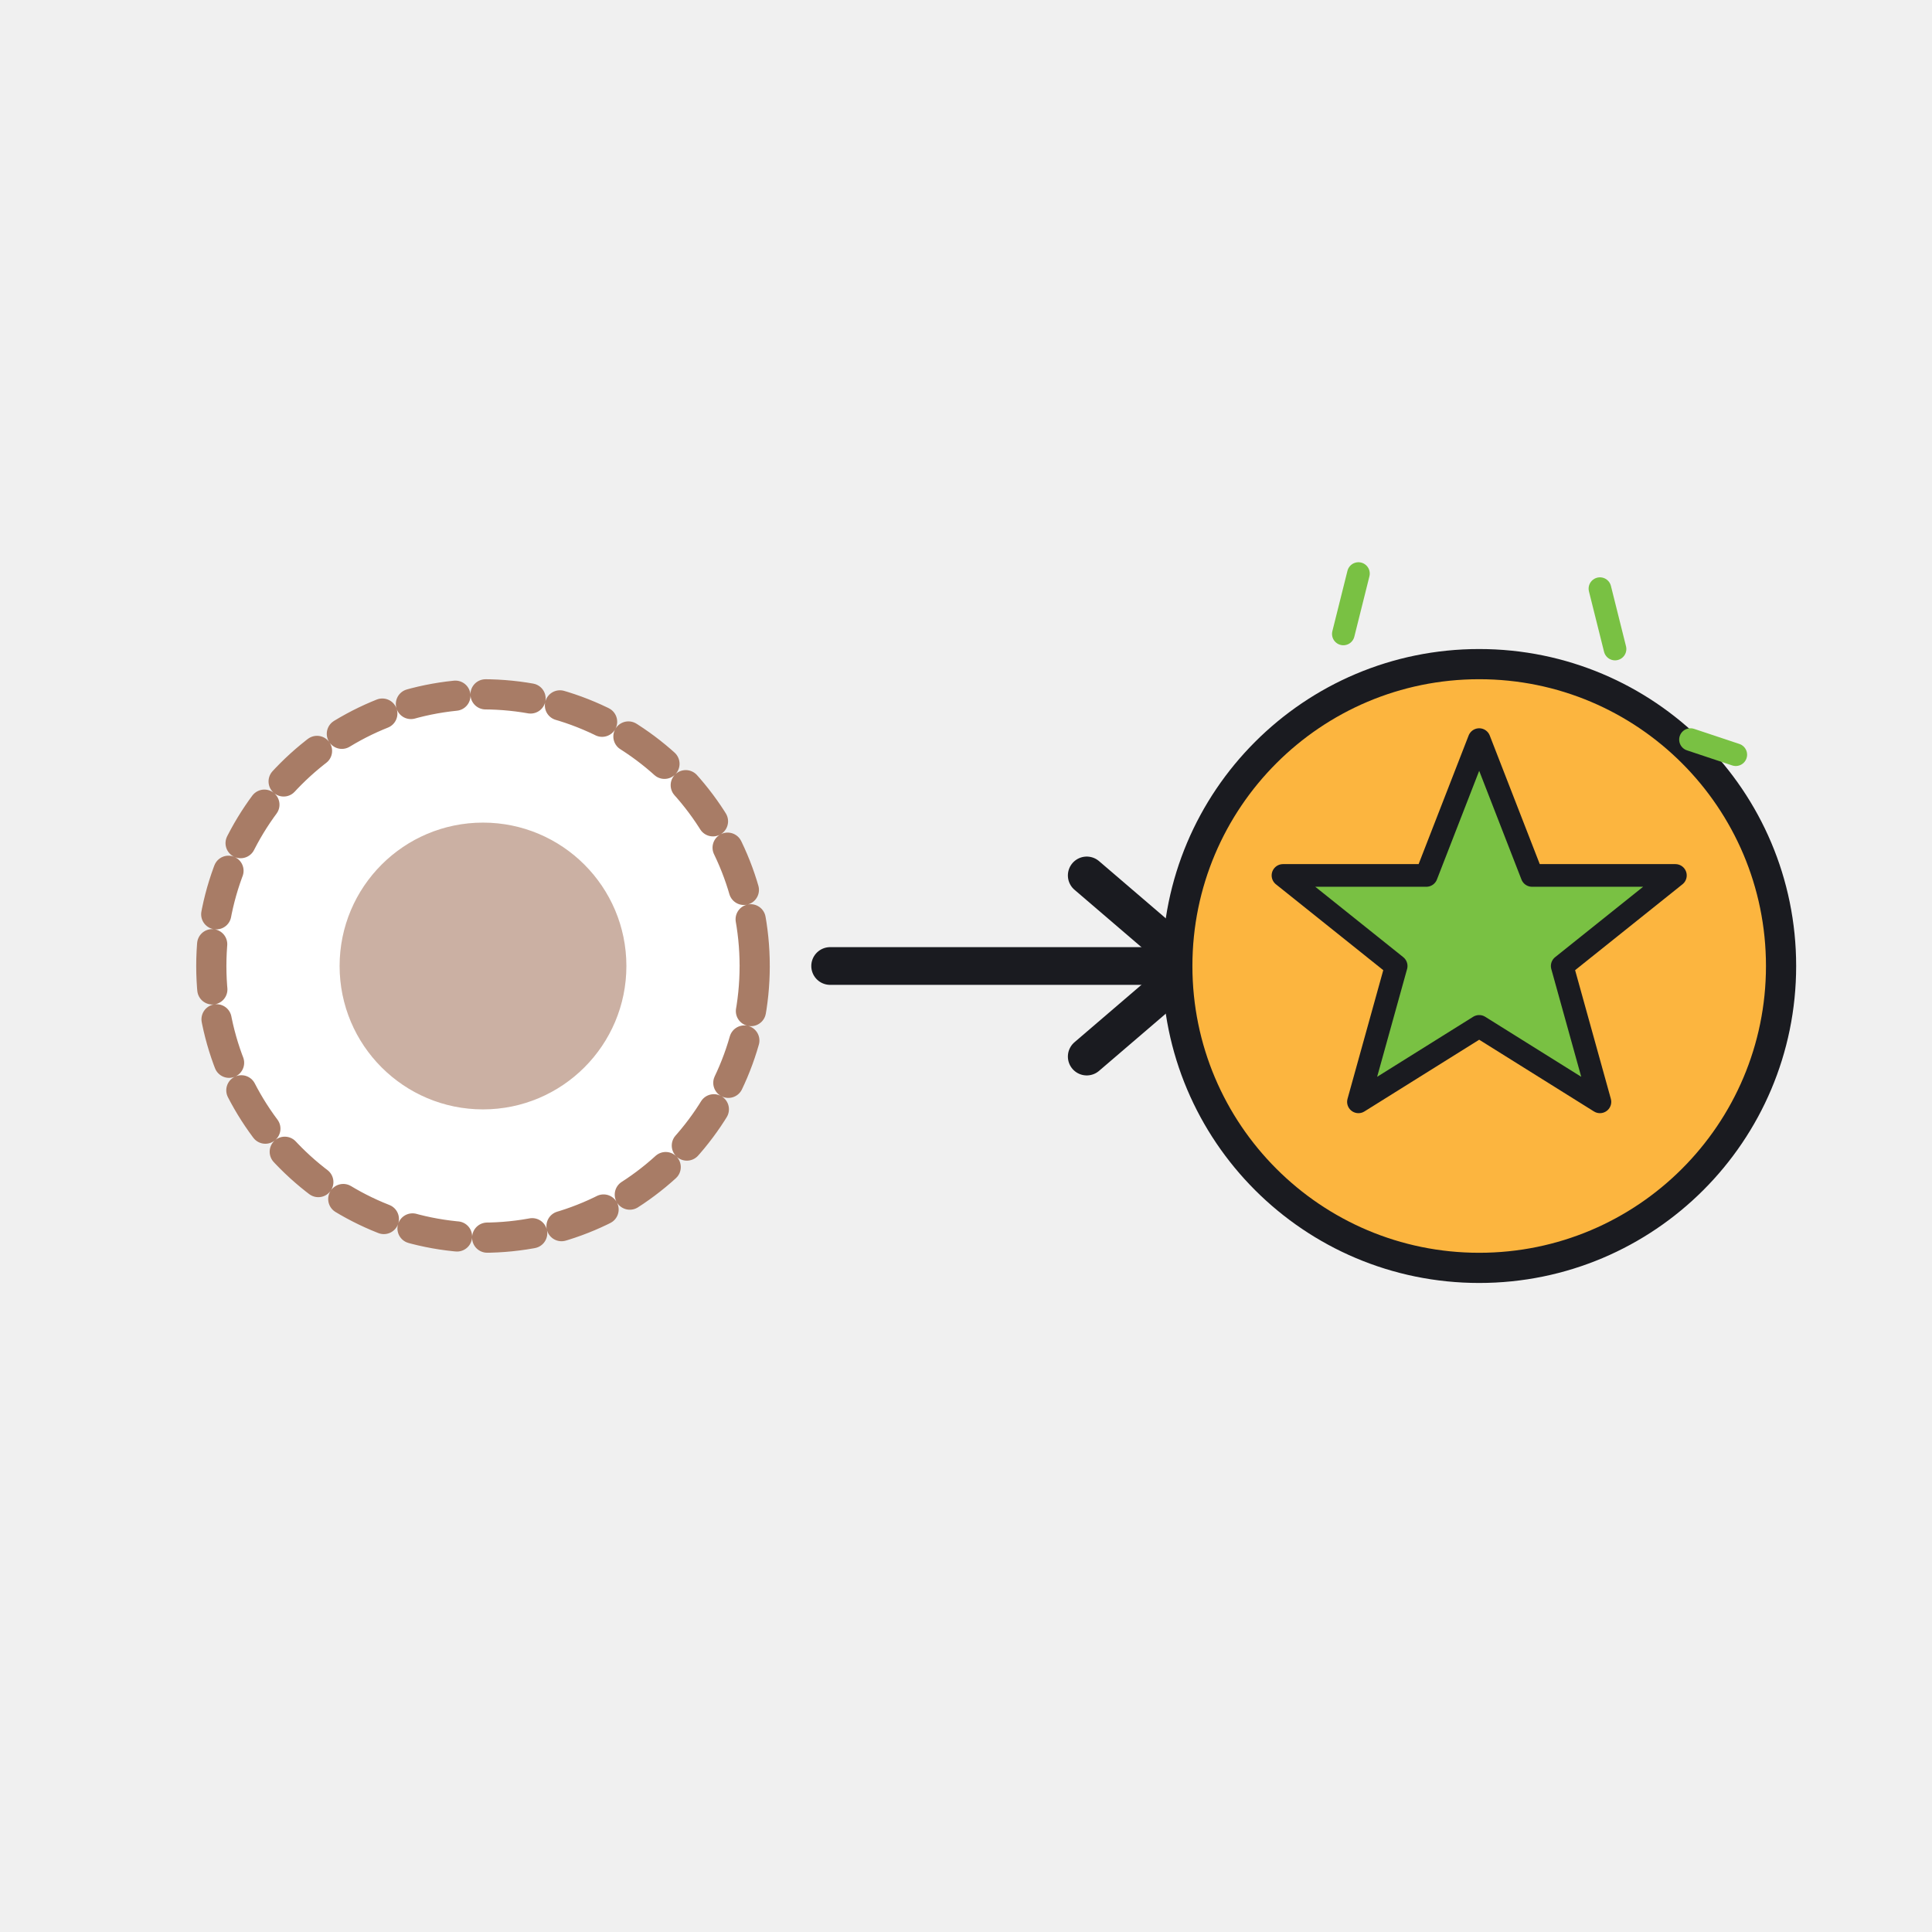
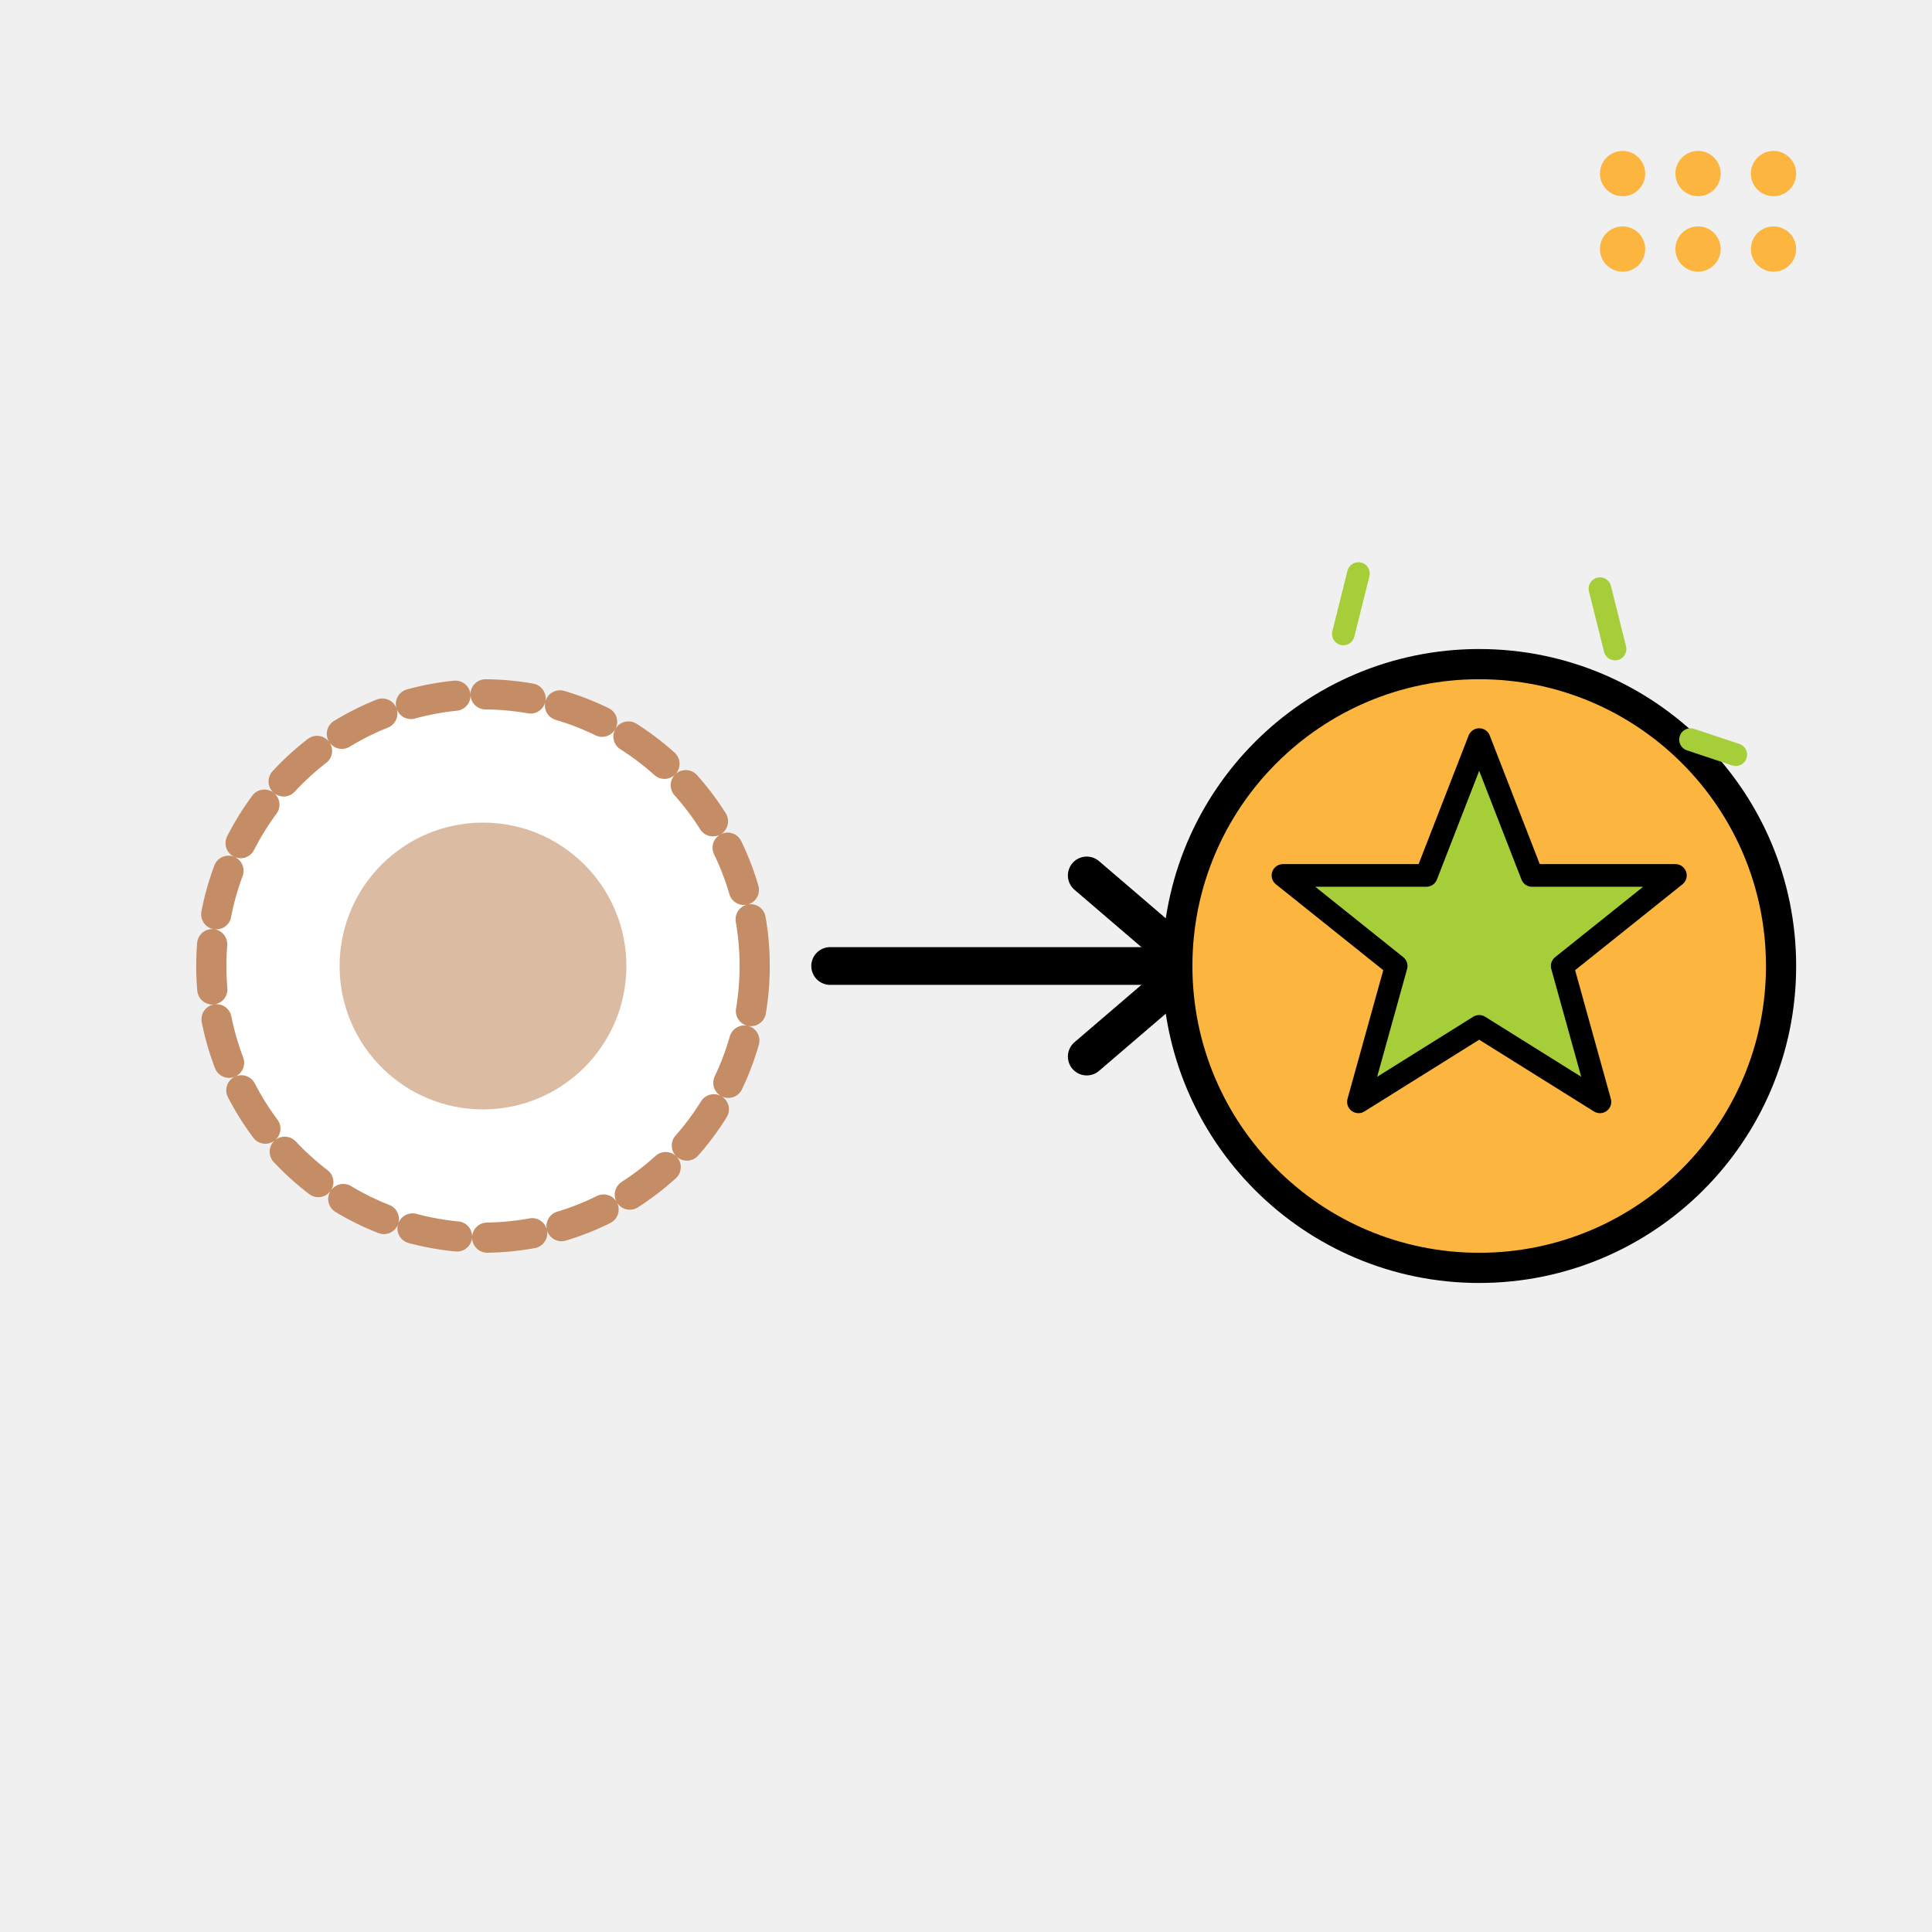
<svg xmlns="http://www.w3.org/2000/svg" viewBox="0 0 512 512" stroke-linecap="round" stroke-linejoin="round">
-   <circle cx="128" cy="256" r="72" fill="#FFFFFF" stroke="#A87C66" stroke-width="8" stroke-dasharray="12,8" />
-   <circle cx="128" cy="256" r="36" fill="#A87C66" stroke="#A87C66" stroke-width="4" opacity="0.6" />
-   <line x1="220" y1="256" x2="312" y2="256" stroke="#1A1B20" stroke-width="10" />
-   <polyline points="288,232 316,256 288,280" fill="none" stroke="#1A1B20" stroke-width="10" />
-   <circle cx="392" cy="256" r="80" fill="#FCB53F" stroke="#1A1B20" stroke-width="8" />
-   <polygon points="392,196 406,232 444,232 414,256 424,292 392,272 360,292 370,256 340,232 378,232" fill="#79C143" stroke="#1A1B20" stroke-width="6" />
-   <line x1="360" y1="152" x2="356" y2="168" stroke="#79C143" stroke-width="6" />
-   <line x1="424" y1="156" x2="428" y2="172" stroke="#79C143" stroke-width="6" />
-   <line x1="448" y1="196" x2="460" y2="200" stroke="#79C143" stroke-width="6" />
+   <circle cx="128" cy="256" r="72" fill="#FFFFFF" stroke="#C48D65" stroke-width="8" stroke-dasharray="12,8" />
+   <circle cx="128" cy="256" r="36" fill="#C48D65" stroke="#C48D65" stroke-width="4" opacity="0.6" />
+   <line x1="220" y1="256" x2="312" y2="256" stroke="#000000" stroke-width="10" />
+   <polyline points="288,232 316,256 288,280" fill="none" stroke="#000000" stroke-width="10" />
+   <circle cx="392" cy="256" r="80" fill="#FCB53F" stroke="#000000" stroke-width="8" />
+   <polygon points="392,196 406,232 444,232 414,256 424,292 392,272 360,292 370,256 340,232 378,232" fill="#A6CE39" stroke="#000000" stroke-width="6" />
+   <line x1="360" y1="152" x2="356" y2="168" stroke="#A6CE39" stroke-width="6" />
+   <line x1="424" y1="156" x2="428" y2="172" stroke="#A6CE39" stroke-width="6" />
+   <line x1="448" y1="196" x2="460" y2="200" stroke="#A6CE39" stroke-width="6" />
+   <g class="rcp-dot-matrix" aria-hidden="true" fill="#FCB53F">
+     <circle cx="430" cy="46" r="6" />
+     <circle cx="450" cy="46" r="6" />
+     <circle cx="470" cy="46" r="6" />
+     <circle cx="430" cy="66" r="6" />
+     <circle cx="450" cy="66" r="6" />
+     <circle cx="470" cy="66" r="6" />
+   </g>
</svg>
